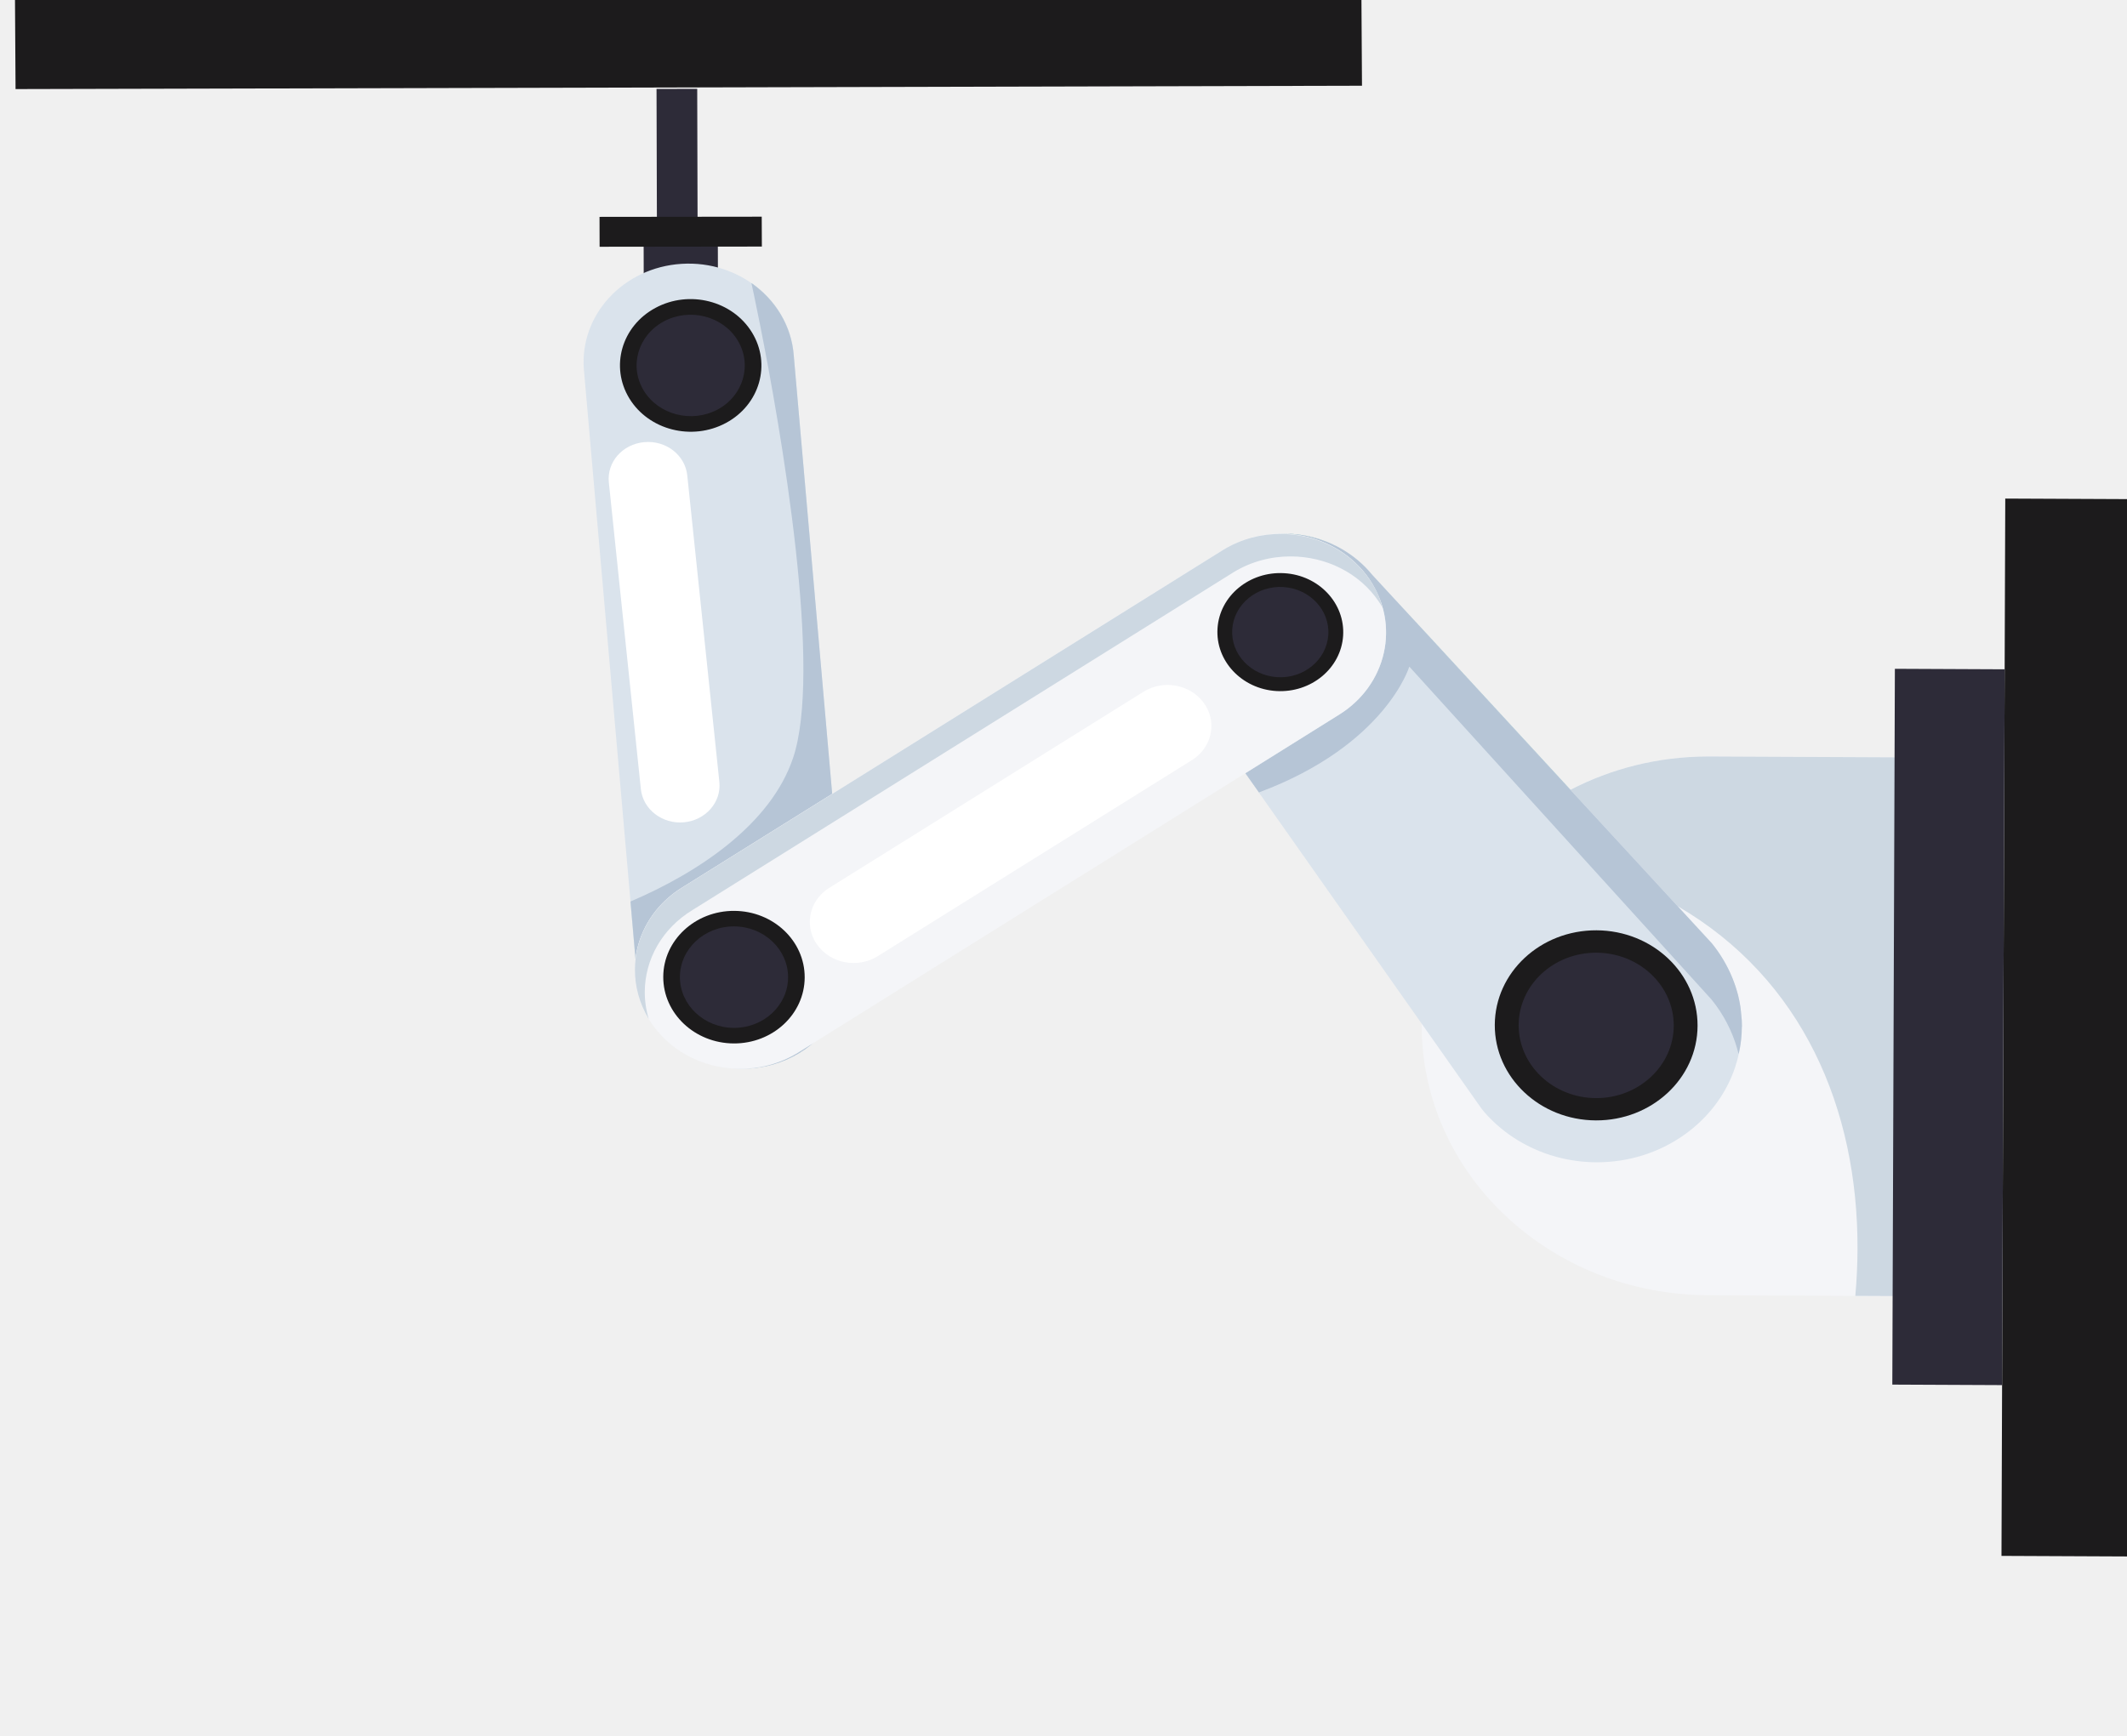
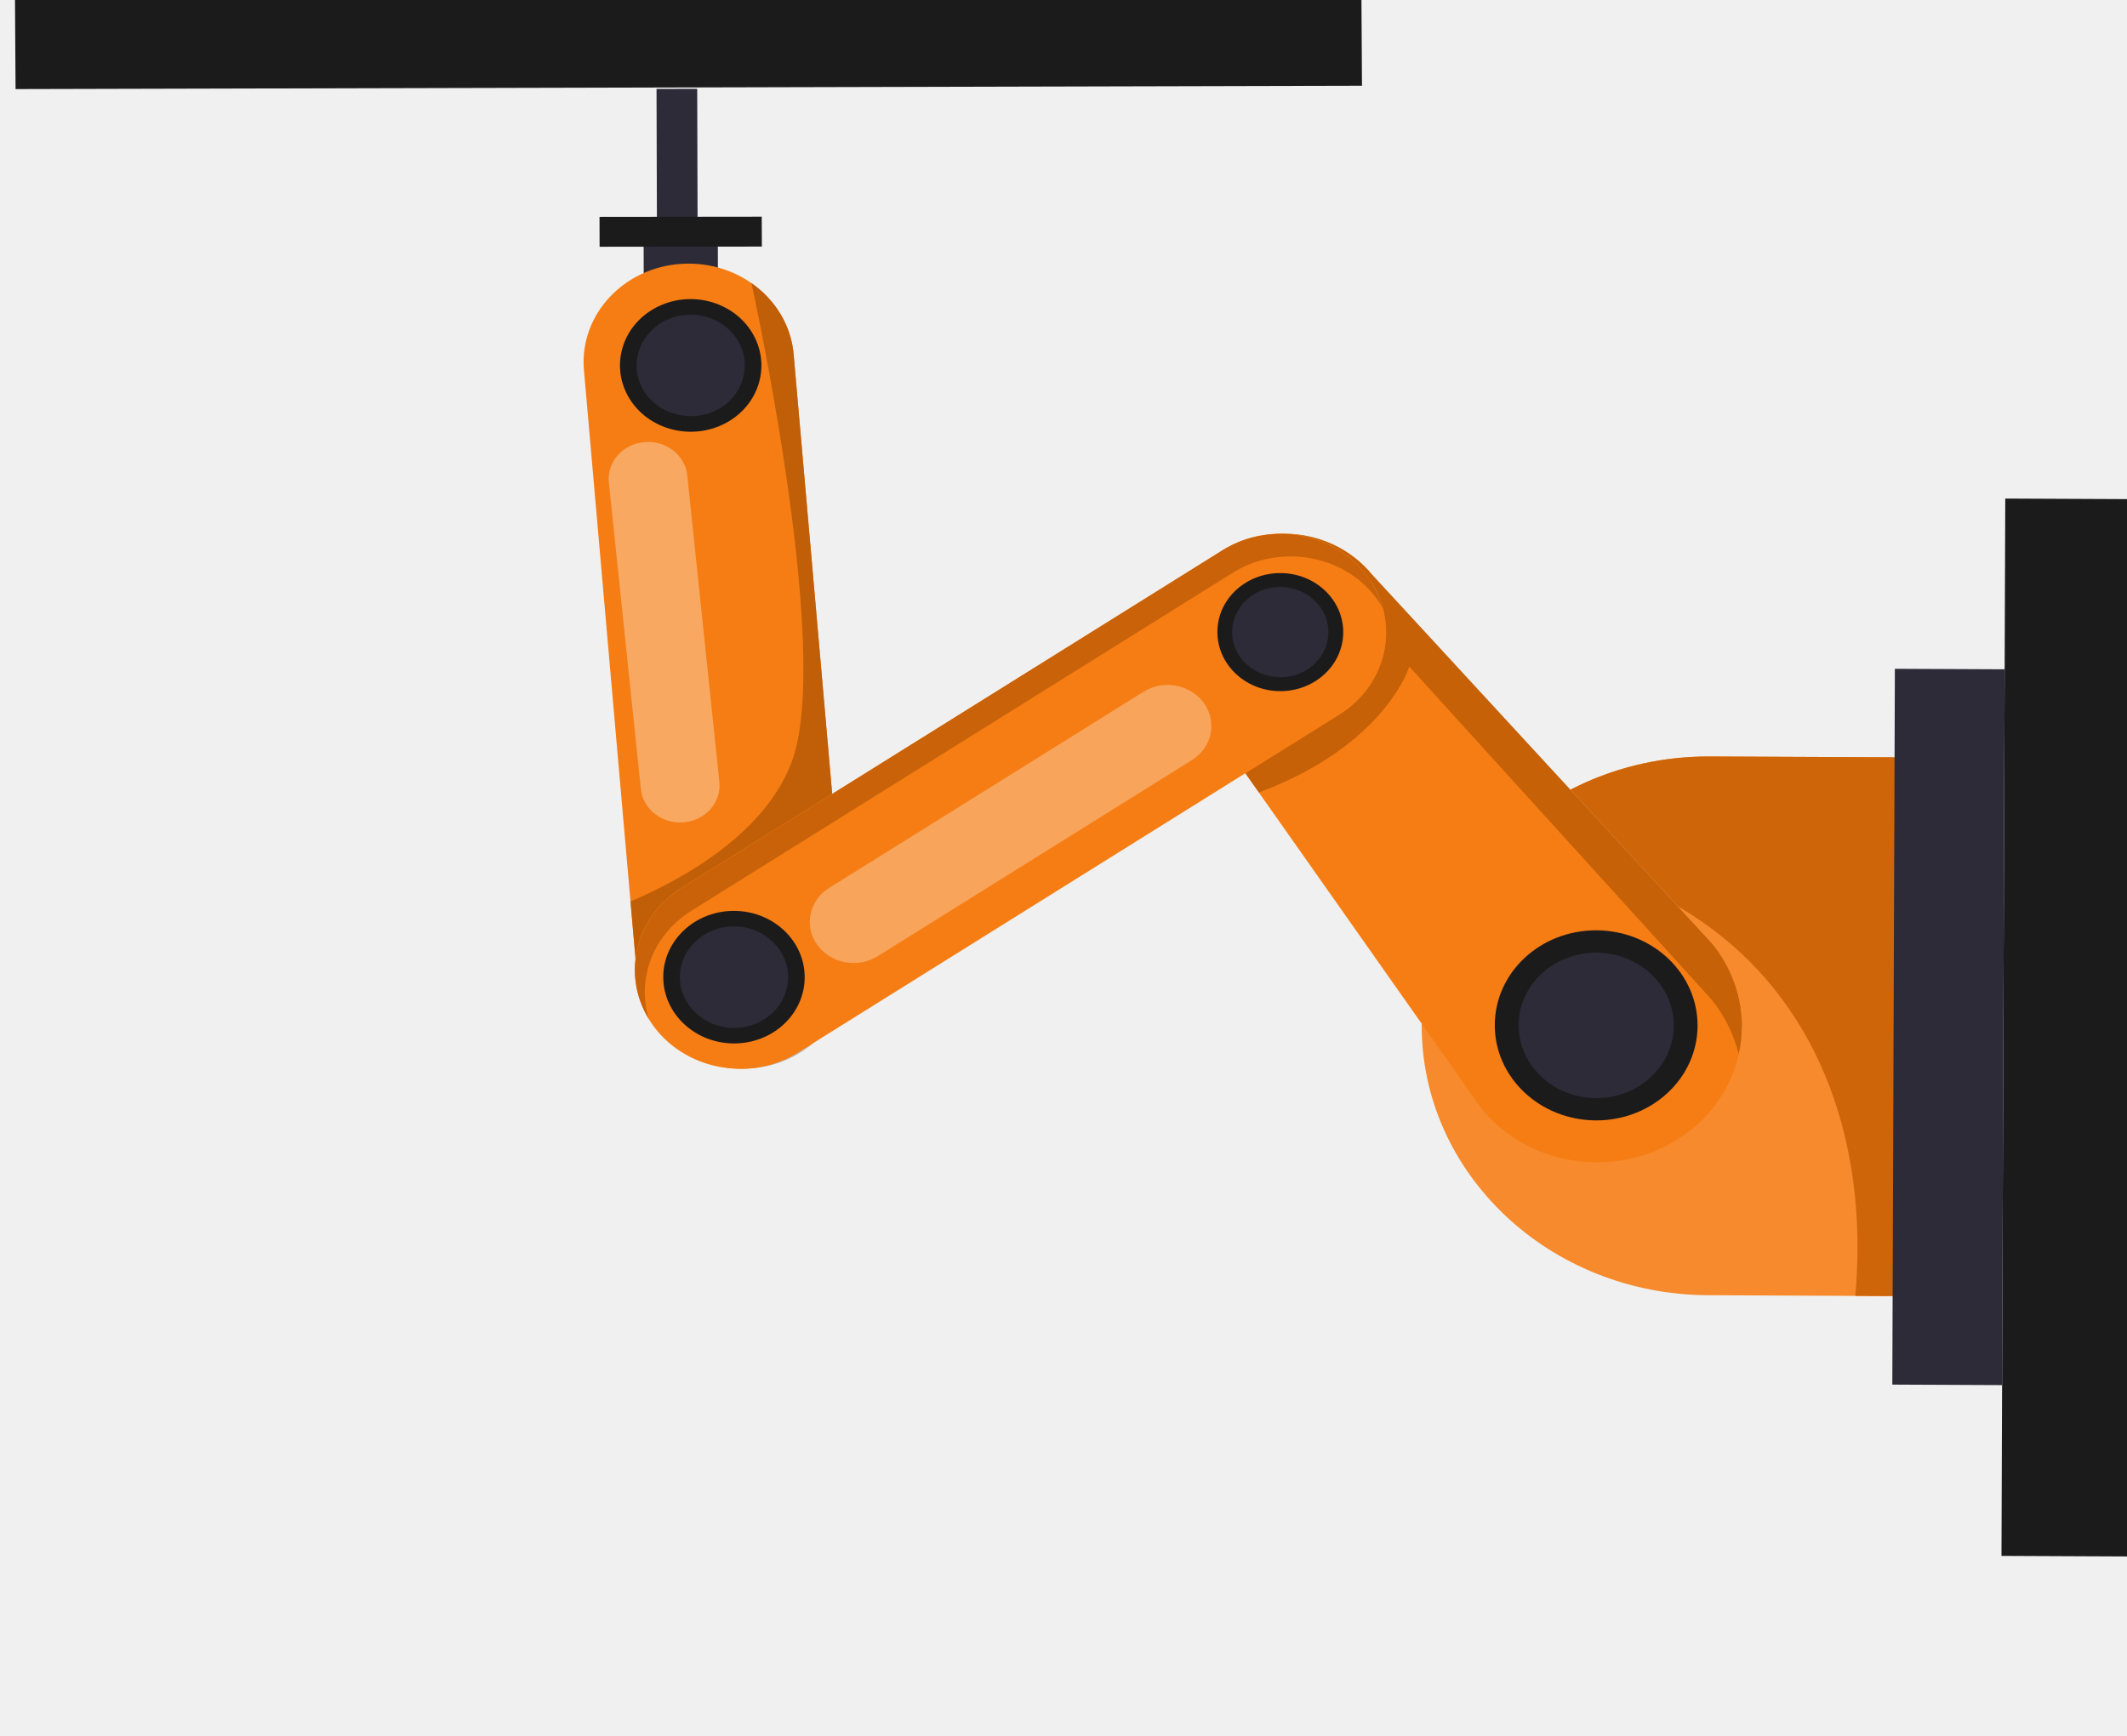
- <svg xmlns="http://www.w3.org/2000/svg" width="245mm" height="200mm" viewBox="0 0 245 200" version="1.1" id="svg2861">
+ <svg xmlns="http://www.w3.org/2000/svg" id="svg2861" version="1.1" viewBox="0 0 245 200" height="200mm" width="245mm">
  <defs id="defs2855" />
  <g id="layer1">
-     <path id="path810" style="fill:#f4f5f8;fill-opacity:1;fill-rule:nonzero;stroke:none;stroke-width:0.243" d="m 218.688,87.259 -21.738,-0.099 c -18.273,-0.083 -33.131,13.75 -33.192,30.885 -0.061,17.144 14.697,31.104 32.97,31.187 l 21.738,0.099 0.222,-62.072" />
-     <path id="path812" style="fill:#44a0a0;fill-opacity:1;fill-rule:nonzero;stroke:none;stroke-width:0.243" d="m 196.89,87.16 c -0.004,-2e-5 -0.014,-6e-5 -0.014,-6e-5 0.007,3e-5 0.014,6e-5 0.014,6e-5 m -0.057,-2.6e-4 c -0.004,-2e-5 -0.014,-6e-5 -0.021,-1e-4 0.007,4e-5 0.014,7e-5 0.021,1e-4 m -0.064,0.002 c -0.004,-2e-5 -0.007,-3e-5 -0.014,-7e-5 0.004,2e-5 0.007,4e-5 0.014,7e-5 m -0.065,-2.9e-4 c -0.004,-2e-5 -0.007,-4e-5 -0.007,-4e-5 0.003,2e-5 0.007,4e-5 0.007,4e-5" />
-     <path id="path814" style="fill:#cdd8e2;fill-opacity:1;fill-rule:nonzero;stroke:none;stroke-width:0.243" d="m 218.688,87.259 -0.222,62.072 -4.76,-0.022 c 0.162,-1.809 0.246,-3.608 0.253,-5.395 0.058,-16.175 -6.347,-31.132 -20.699,-39.492 L 180.894,90.997 c 4.686,-2.432 10.065,-3.822 15.798,-3.836 0.003,1e-5 0.004,2e-5 0.007,3e-5 0.014,7e-5 0.036,1.7e-4 0.05,2.3e-4 0.004,2e-5 0.007,4e-5 0.014,7e-5 0.014,6e-5 0.029,-0.002 0.043,-0.002 0.007,4e-5 0.014,7e-5 0.021,10e-5 0.014,7e-5 0.029,1.3e-4 0.043,2e-4 0.004,2e-5 0.014,6e-5 0.014,6e-5 0.021,1e-4 0.043,2e-4 0.057,2.6e-4 l 21.738,0.099" />
-     <path id="path816" style="fill:#1c1b1c;fill-opacity:1;fill-rule:nonzero;stroke:none;stroke-width:0.243" d="m 245.967,57.512 -0.436,121.822 -14.989,-0.068 0.436,-121.822 14.989,0.068" />
-     <path id="path818" style="fill:#2d2b38;fill-opacity:1;fill-rule:nonzero;stroke:none;stroke-width:0.243" d="m 230.908,77.116 -0.295,82.473 -12.645,-0.058 0.295,-82.473 12.645,0.058" />
-     <path id="path820" style="fill:#dae3ec;fill-opacity:1;fill-rule:nonzero;stroke:none;stroke-width:0.243" d="m 183.874,133.915 c 3.575,0.016 7.185,-1.04 10.238,-3.243 4.498,-3.24 6.741,-8.204 6.503,-13.144 l -0.027,-0.4 -0.041,-0.447 -0.049,-0.44 c -0.049,-0.344 -0.106,-0.683 -0.18,-1.022 l -0.092,-0.396 -0.028,-0.148 -0.134,-0.471 c -0.543,-1.942 -1.507,-3.816 -2.893,-5.512 l -32.436,-35.214 -6.688,-7.26 c -2.518,-3.081 -6.311,-4.706 -10.152,-4.724 -2.745,-0.013 -5.515,0.794 -7.867,2.485 -3.245,2.342 -4.971,5.834 -5.027,9.401 -0.038,2.622 0.834,5.27 2.67,7.515 l 32.999,46.866 c 0.205,0.262 0.412,0.503 0.635,0.742 0.21,0.232 0.438,0.456 0.665,0.674 1.145,1.107 2.432,2.019 3.814,2.741 0.28,0.141 0.561,0.286 0.844,0.413 0.421,0.197 0.862,0.374 1.295,0.534 0.434,0.159 0.88,0.293 1.336,0.422 1.496,0.408 3.054,0.623 4.612,0.63" />
-     <path id="path822" style="fill:#cdd8e2;fill-opacity:1;fill-rule:nonzero;stroke:none;stroke-width:0.243" d="m 200.637,118.342 c -0.002,0.518 -0.032,1.036 -0.099,1.551 0.059,-0.529 0.092,-1.061 0.094,-1.596 8.4e-4,-0.233 -0.003,-0.468 -0.012,-0.704 0.013,0.25 0.02,0.499 0.019,0.749 m -0.185,-2.414 c -0.035,-0.238 -0.082,-0.476 -0.133,-0.712 l -0.092,-0.396 -0.028,-0.148 -0.134,-0.471 c -0.049,-0.17 -0.097,-0.337 -0.152,-0.507 0.057,0.172 0.112,0.344 0.162,0.516 l 0.129,0.474 0.042,0.158 0.079,0.391 c 0.057,0.217 0.094,0.452 0.126,0.695" />
-     <path id="path824" style="fill:#4aacaa;fill-opacity:1;fill-rule:nonzero;stroke:none;stroke-width:0.243" d="m 180.881,90.981 c -0.004,0.005 -0.007,0.005 -0.014,0.007 l -16.131,-17.512 -4.204,-4.56 4.219,4.56 16.128,17.505" />
-     <path id="path826" style="fill:#cdd8e2;fill-opacity:1;fill-rule:nonzero;stroke:none;stroke-width:0.243" d="m 197.863,109.598 c -0.215,-0.309 -0.447,-0.612 -0.69,-0.909 l -3.951,-4.291 c 0.014,0.007 0.029,0.014 0.036,0.024 l 3.916,4.25 c 0.242,0.305 0.472,0.612 0.687,0.926 m -16.97,-18.601 c -0.003,0.002 -0.007,0.002 -0.014,0.005 l -0.014,-0.014 c 0.004,-0.002 0.007,-0.002 0.014,-0.007 l 0.014,0.017" />
-     <path id="path828" style="fill:#abbbce;fill-opacity:1;fill-rule:nonzero;stroke:none;stroke-width:0.243" d="m 193.26,104.422 c -0.014,-0.009 -0.029,-0.017 -0.036,-0.024 L 180.883,91.002 c 0.004,-0.002 0.007,-0.002 0.014,-0.005 l 12.367,13.425" />
-     <path id="path830" style="fill:#44a0a0;fill-opacity:1;fill-rule:nonzero;stroke:none;stroke-width:0.243" d="m 151.121,61.879 -5e-5,0.012 c -0.479,-0.117 -0.965,-0.209 -1.454,-0.275 l 5e-5,-0.014 c 0.489,0.066 0.975,0.16 1.454,0.277" />
-     <path id="path832" style="fill:#4aacaa;fill-opacity:1;fill-rule:nonzero;stroke:none;stroke-width:0.243" d="m 149.666,61.601 -4e-5,0.014 c -0.584,-0.078 -1.176,-0.121 -1.768,-0.123 -0.064,-2.9e-4 -0.125,10e-4 -0.188,10e-4 -0.168,-0.003 -0.336,-0.002 -0.504,0.003 0.236,-0.013 0.474,-0.017 0.71,-0.015 0.585,0.003 1.172,0.043 1.751,0.121" />
-     <path id="path834" style="fill:#4aacaa;fill-opacity:1;fill-rule:nonzero;stroke:none;stroke-width:0.243" d="m 154.59,63.281 c -1.087,-0.626 -2.257,-1.091 -3.47,-1.391 l 5e-5,-0.012 c 1.211,0.302 2.381,0.771 3.47,1.402" />
-     <path id="path836" style="fill:#b6c5d6;fill-opacity:1;fill-rule:nonzero;stroke:none;stroke-width:0.243" d="m 200.632,118.298 c -0.002,0.534 -0.033,1.066 -0.093,1.596 -0.059,0.518 -0.152,1.03 -0.269,1.534 l -0.043,-0.12 -0.043,-0.156 -0.129,-0.476 c -0.575,-1.919 -1.527,-3.804 -2.901,-5.498 L 162.332,76.805 c 0,0 -2.725,9.051 -17.319,14.495 l -1.563,-2.213 10.675,-6.67 c 3.571,-2.164 5.518,-5.794 5.531,-9.507 0.004,-1.198 -0.192,-2.402 -0.6,-3.571 -0.298,-0.915 -0.734,-1.785 -1.338,-2.631 -0.108,-0.153 -0.217,-0.305 -0.329,-0.451 -2.31,-3.035 -5.947,-4.705 -9.678,-4.764 0.064,2.9e-4 0.125,-10e-4 0.188,-10e-4 0.592,0.003 1.184,0.045 1.768,0.123 0.489,0.066 0.975,0.157 1.454,0.275 1.213,0.3 2.383,0.764 3.47,1.391 1.297,0.754 2.475,1.739 3.465,2.951 l 2.479,2.683 4.204,4.56 16.131,17.512 0.014,0.014 12.342,13.397 3.951,4.291 c 0.243,0.298 0.474,0.6 0.69,0.909 0.904,1.299 1.581,2.667 2.053,4.096 0.057,0.17 0.104,0.337 0.152,0.507 l 0.134,0.471 0.028,0.148 0.092,0.396 c 0.049,0.236 0.097,0.474 0.133,0.712 0.014,0.106 0.028,0.214 0.042,0.323 l 0.042,0.429 0.042,0.433 0.042,0.431 c -6e-5,0.017 0.003,0.033 0.003,0.049 0.014,0.235 0.02,0.471 0.019,0.704" />
-     <path id="path838" style="fill:#2d2b38;fill-opacity:1;fill-rule:nonzero;stroke:none;stroke-width:0.243" d="m 82.688,27.954 -8.551,0.013 0.018,6.975 8.548,-0.006 -0.018,-6.982" />
-     <path id="path840" style="fill:#2d2b38;fill-opacity:1;fill-rule:nonzero;stroke:none;stroke-width:0.243" d="m 80.31,10.24 -4.687,0.002 0.066,23.473 4.684,0.005 -0.064,-23.48" />
-     <path id="path842" style="fill:#1c1b1c;fill-opacity:1;fill-rule:nonzero;stroke:none;stroke-width:0.243" d="m 87.742,24.966 -18.685,0.021 0.009,3.444 18.69,-0.023 -0.016,-3.442" />
-     <path id="path846" style="fill:#dae3ec;fill-opacity:1;fill-rule:nonzero;stroke:none;stroke-width:0.243" d="m 73.385,112.538 c 0.454,6.269 6.243,11.005 12.914,10.572 6.683,-0.415 11.728,-5.834 11.271,-12.096 l -6.14,-70.031 c -0.462,-6.266 -6.243,-11.003 -12.924,-10.584 -6.678,0.419 -11.721,5.841 -11.256,12.115 l 6.135,70.024" />
-     <path id="path848" style="fill:#ffffff;fill-opacity:1;fill-rule:nonzero;stroke:none;stroke-width:0.243" d="m 78.778,94.745 c 2.502,-0.233 4.326,-2.316 4.081,-4.657 l -3.695,-35.311 c -0.242,-2.35 -2.469,-4.067 -4.957,-3.834 -2.5,0.222 -4.326,2.304 -4.076,4.65 l 3.687,35.321 c 0.242,2.339 2.467,4.056 4.959,3.831" />
-     <path id="path850" style="fill:#44a0a0;fill-opacity:1;fill-rule:nonzero;stroke:none;stroke-width:0.243" d="m 95.856,91.468 -1e-5,0.002 -4.426,-50.487 c -0.253,-3.455 -2.127,-6.443 -4.875,-8.36 2e-5,-0.005 3e-5,-0.007 3e-5,-0.007 2.746,1.917 4.624,4.906 4.875,8.363 l 4.426,50.489" />
-     <path id="path852" style="fill:#4aacaa;fill-opacity:1;fill-rule:nonzero;stroke:none;stroke-width:0.243" d="m 73.202,110.442 c -3e-5,0.009 -0.003,0.017 -0.003,0.026 l -0.578,-6.599 c 0.003,1e-5 0.003,1e-5 0.004,2e-5 l 0.576,6.573" />
-     <path id="path854" style="fill:#b6c5d6;fill-opacity:1;fill-rule:nonzero;stroke:none;stroke-width:0.243" d="m 95.856,91.47 -17.205,10.741 c -3.156,1.916 -5.046,4.979 -5.449,8.231 l -0.576,-6.573 c 7.745,-3.308 16.142,-8.846 18.726,-16.544 0.827,-2.468 1.173,-5.95 1.187,-9.981 0.059,-17.175 -5.878,-44.248 -5.984,-44.722 2.748,1.917 4.622,4.906 4.875,8.36 l 4.426,50.487" />
-     <path id="path856" style="fill:#44a0a0;fill-opacity:1;fill-rule:nonzero;stroke:none;stroke-width:0.243" d="m 93.575,120.24 c -1.565,1.318 -3.508,2.263 -5.675,2.672 -0.517,0.101 -1.054,0.172 -1.596,0.198 -0.057,0.005 -0.11,0.007 -0.166,0.011 0.05,-0.005 0.108,-0.007 0.161,-0.011 2.808,-0.173 5.326,-1.231 7.269,-2.862 l 0.007,-0.007" />
-     <path id="path858" style="fill:#b6c5d6;fill-opacity:1;fill-rule:nonzero;stroke:none;stroke-width:0.243" d="m 93.568,120.248 c -1.943,1.632 -4.461,2.689 -7.269,2.862 -0.05,0.005 -0.108,0.007 -0.161,0.011 -0.098,0.004 -0.193,0.009 -0.289,0.011 2.065,-0.092 4.132,-0.68 5.993,-1.807 l 1.725,-1.077" />
-     <path id="path860" style="fill:#f4f5f8;fill-opacity:1;fill-rule:nonzero;stroke:none;stroke-width:0.243" d="m 154.123,82.417 c 5.62,-3.407 7.221,-10.445 3.582,-15.723 -3.642,-5.278 -11.148,-6.793 -16.763,-3.377 L 78.651,102.211 c -5.615,3.411 -7.223,10.452 -3.577,15.73 3.637,5.278 11.141,6.788 16.768,3.384 L 154.123,82.417" />
-     <path id="path862" style="fill:#99acc5;fill-opacity:1;fill-rule:nonzero;stroke:none;stroke-width:0.243" d="m 159.055,69.339 c -0.321,-0.912 -0.769,-1.8 -1.35,-2.645 -0.103,-0.149 -0.207,-0.295 -0.317,-0.437 0.113,0.146 0.222,0.298 0.329,0.451 0.605,0.846 1.04,1.716 1.338,2.631" />
-     <path id="path864" style="fill:#cdd8e2;fill-opacity:1;fill-rule:nonzero;stroke:none;stroke-width:0.243" d="m 159.251,70.035 c -0.122,-0.229 -0.249,-0.465 -0.419,-0.701 -2.281,-3.384 -6.161,-5.207 -10.128,-5.225 -2.258,-0.01 -4.553,0.568 -6.608,1.818 l -62.313,38.915 c -3.561,2.157 -5.5,5.747 -5.514,9.438 -0.004,1.043 0.148,2.096 0.458,3.124 -1.083,-1.792 -1.602,-3.753 -1.595,-5.688 0.013,-3.71 1.956,-7.331 5.534,-9.504 L 140.934,63.332 c 2.054,-1.245 4.347,-1.823 6.61,-1.813 3.786,0.017 7.491,1.68 9.843,4.739 0.11,0.142 0.215,0.288 0.317,0.437 0.582,0.845 1.03,1.733 1.35,2.645 0.072,0.229 0.139,0.46 0.196,0.695" />
-     <path id="path866" style="fill:#ffffff;fill-opacity:1;fill-rule:nonzero;stroke:none;stroke-width:0.243" d="m 139.534,83.655 c -0.005,1.521 -0.791,3.01 -2.24,3.921 l -36.186,22.588 c -2.311,1.449 -5.44,0.856 -6.983,-1.319 -0.577,-0.81 -0.849,-1.727 -0.846,-2.631 0.005,-1.523 0.791,-3.014 2.242,-3.919 L 131.705,79.707 c 2.316,-1.447 5.435,-0.849 6.983,1.319 0.577,0.81 0.849,1.725 0.846,2.629" />
-     <path id="path868" style="fill:#1c1b1c;fill-opacity:1;fill-rule:nonzero;stroke:none;stroke-width:0.243" d="m 154.708,73.263 c 0.249,-3.747 -2.79,-6.988 -6.779,-7.22 -3.993,-0.242 -7.446,2.603 -7.688,6.347 -0.254,3.747 2.783,6.988 6.779,7.23 3.996,0.232 7.434,-2.607 7.688,-6.356" />
-     <path id="path870" style="fill:#2d2b38;fill-opacity:1;fill-rule:nonzero;stroke:none;stroke-width:0.243" d="m 147.126,78.021 c -3.058,-0.186 -5.385,-2.663 -5.189,-5.527 0.194,-2.857 2.833,-5.044 5.881,-4.858 3.048,0.188 5.375,2.666 5.184,5.523 -0.194,2.866 -2.826,5.048 -5.876,4.863" />
-     <path id="path872" style="fill:#1c1b1c;fill-opacity:1;fill-rule:nonzero;stroke:none;stroke-width:0.243" d="m 84.572,104.948 c -4.496,-0.02 -8.159,3.386 -8.174,7.599 -0.015,4.218 3.623,7.655 8.119,7.676 4.499,0.02 8.156,-3.383 8.172,-7.602 0.015,-4.214 -3.618,-7.653 -8.117,-7.673" />
-     <path id="path874" style="fill:#2d2b38;fill-opacity:1;fill-rule:nonzero;stroke:none;stroke-width:0.243" d="m 90.777,112.612 c -0.011,3.223 -2.818,5.835 -6.253,5.819 -3.435,-0.016 -6.218,-2.653 -6.206,-5.876 0.011,-3.22 2.813,-5.835 6.248,-5.819 3.435,0.016 6.223,2.655 6.211,5.876" />
-     <path id="path876" style="fill:#1c1b1c;fill-opacity:1;fill-rule:nonzero;stroke:none;stroke-width:0.243" d="m 183.899,107.188 c -6.456,-0.029 -11.699,4.848 -11.721,10.9 -0.022,6.048 5.187,10.972 11.643,11.002 6.443,0.029 11.692,-4.848 11.714,-10.896 0.022,-6.052 -5.192,-10.977 -11.635,-11.006" />
-     <path id="path878" style="fill:#2d2b38;fill-opacity:1;fill-rule:nonzero;stroke:none;stroke-width:0.243" d="m 192.792,118.182 c -0.017,4.616 -4.039,8.362 -8.962,8.34 -4.928,-0.022 -8.919,-3.805 -8.902,-8.421 0.017,-4.626 4.034,-8.355 8.962,-8.333 4.923,0.022 8.919,3.788 8.902,8.414" />
-     <path id="path880" style="fill:#1c1b1c;fill-opacity:1;fill-rule:nonzero;stroke:none;stroke-width:0.243" d="m 75.498,35.475 c -3.899,2.094 -5.243,6.77 -3.003,10.434 2.233,3.654 7.216,4.92 11.117,2.826 3.902,-2.094 5.251,-6.763 3.006,-10.429 -2.233,-3.659 -7.221,-4.936 -11.12,-2.831" />
-     <path id="path882" style="fill:#2d2b38;fill-opacity:1;fill-rule:nonzero;stroke:none;stroke-width:0.243" d="m 84.956,39.198 c 1.716,2.804 0.684,6.385 -2.294,7.986 -2.981,1.594 -6.797,0.621 -8.51,-2.179 -1.709,-2.793 -0.675,-6.366 2.304,-7.97 2.971,-1.599 6.797,-0.633 8.5,2.162" />
-     <path d="M 1.707,-3.17 156.796,-3.556 156.882,9.878 1.792,10.264 1.707,-3.17" style="fill:#1c1b1c;fill-opacity:1;fill-rule:nonzero;stroke:none;stroke-width:0.26" id="path816-0" />
+     <path d="m 218.688,87.259 -21.738,-0.099 c -18.273,-0.083 -33.131,13.75 -33.192,30.885 -0.061,17.144 14.697,31.104 32.97,31.187 l 21.738,0.099 0.222,-62.072" style="fill:#f68a2c;fill-opacity:1;fill-rule:nonzero;stroke:none;stroke-width:0.243" id="path810" />
+     <path d="m 196.89,87.16 c -0.004,-2e-5 -0.014,-6e-5 -0.014,-6e-5 0.007,3e-5 0.014,6e-5 0.014,6e-5 m -0.057,-2.6e-4 c -0.004,-2e-5 -0.014,-6e-5 -0.021,-1e-4 0.007,4e-5 0.014,7e-5 0.021,1e-4 m -0.064,0.002 c -0.004,-2e-5 -0.007,-3e-5 -0.014,-7e-5 0.004,2e-5 0.007,4e-5 0.014,7e-5 m -0.065,-2.9e-4 c -0.004,-2e-5 -0.007,-4e-5 -0.007,-4e-5 0.003,2e-5 0.007,4e-5 0.007,4e-5" style="fill:#44a0a0;fill-opacity:1;fill-rule:nonzero;stroke:none;stroke-width:0.243" id="path812" />
+     <path d="m 218.688,87.259 -0.222,62.072 -4.76,-0.022 c 0.162,-1.809 0.246,-3.608 0.253,-5.395 0.058,-16.175 -6.347,-31.132 -20.699,-39.492 L 180.894,90.997 c 4.686,-2.432 10.065,-3.822 15.798,-3.836 0.003,1e-5 0.004,2e-5 0.007,3e-5 0.014,7e-5 0.036,1.7e-4 0.05,2.3e-4 0.004,2e-5 0.007,4e-5 0.014,7e-5 0.014,6e-5 0.029,-0.002 0.043,-0.002 0.007,4e-5 0.014,7e-5 0.021,10e-5 0.014,7e-5 0.029,1.3e-4 0.043,2e-4 0.004,2e-5 0.014,6e-5 0.014,6e-5 0.021,1e-4 0.043,2e-4 0.057,2.6e-4 l 21.738,0.099" style="fill:#ce6509;fill-opacity:1;fill-rule:nonzero;stroke:none;stroke-width:0.243" id="path814" />
+     <path d="m 245.967,57.512 -0.436,121.822 -14.989,-0.068 0.436,-121.822 14.989,0.068" style="fill:#1c1b1c;fill-opacity:1;fill-rule:nonzero;stroke:none;stroke-width:0.243" id="path816" />
+     <path d="m 230.908,77.116 -0.295,82.473 -12.645,-0.058 0.295,-82.473 12.645,0.058" style="fill:#2d2b38;fill-opacity:1;fill-rule:nonzero;stroke:none;stroke-width:0.243" id="path818" />
+     <path d="m 183.874,133.915 c 3.575,0.016 7.185,-1.04 10.238,-3.243 4.498,-3.24 6.741,-8.204 6.503,-13.144 l -0.027,-0.4 -0.041,-0.447 -0.049,-0.44 c -0.049,-0.344 -0.106,-0.683 -0.18,-1.022 l -0.092,-0.396 -0.028,-0.148 -0.134,-0.471 c -0.543,-1.942 -1.507,-3.816 -2.893,-5.512 l -32.436,-35.214 -6.688,-7.26 c -2.518,-3.081 -6.311,-4.706 -10.152,-4.724 -2.745,-0.013 -5.515,0.794 -7.867,2.485 -3.245,2.342 -4.971,5.834 -5.027,9.401 -0.038,2.622 0.834,5.27 2.67,7.515 l 32.999,46.866 c 0.205,0.262 0.412,0.503 0.635,0.742 0.21,0.232 0.438,0.456 0.665,0.674 1.145,1.107 2.432,2.019 3.814,2.741 0.28,0.141 0.561,0.286 0.844,0.413 0.421,0.197 0.862,0.374 1.295,0.534 0.434,0.159 0.88,0.293 1.336,0.422 1.496,0.408 3.054,0.623 4.612,0.63" style="fill:#f57d14;fill-opacity:1;fill-rule:nonzero;stroke:none;stroke-width:0.243" id="path820" />
+     <path d="m 200.637,118.342 c -0.002,0.518 -0.032,1.036 -0.099,1.551 0.059,-0.529 0.092,-1.061 0.094,-1.596 8.4e-4,-0.233 -0.003,-0.468 -0.012,-0.704 0.013,0.25 0.02,0.499 0.019,0.749 m -0.185,-2.414 c -0.035,-0.238 -0.082,-0.476 -0.133,-0.712 l -0.092,-0.396 -0.028,-0.148 -0.134,-0.471 c -0.049,-0.17 -0.097,-0.337 -0.152,-0.507 0.057,0.172 0.112,0.344 0.162,0.516 l 0.129,0.474 0.042,0.158 0.079,0.391 c 0.057,0.217 0.094,0.452 0.126,0.695" style="fill:#cdd8e2;fill-opacity:1;fill-rule:nonzero;stroke:none;stroke-width:0.243" id="path822" />
+     <path d="m 180.881,90.981 c -0.004,0.005 -0.007,0.005 -0.014,0.007 l -16.131,-17.512 -4.204,-4.56 4.219,4.56 16.128,17.505" style="fill:#4aacaa;fill-opacity:1;fill-rule:nonzero;stroke:none;stroke-width:0.243" id="path824" />
+     <path d="m 197.863,109.598 c -0.215,-0.309 -0.447,-0.612 -0.69,-0.909 l -3.951,-4.291 c 0.014,0.007 0.029,0.014 0.036,0.024 l 3.916,4.25 c 0.242,0.305 0.472,0.612 0.687,0.926 m -16.97,-18.601 c -0.003,0.002 -0.007,0.002 -0.014,0.005 l -0.014,-0.014 c 0.004,-0.002 0.007,-0.002 0.014,-0.007 l 0.014,0.017" style="fill:#cdd8e2;fill-opacity:1;fill-rule:nonzero;stroke:none;stroke-width:0.243" id="path826" />
+     <path d="m 193.26,104.422 c -0.014,-0.009 -0.029,-0.017 -0.036,-0.024 L 180.883,91.002 c 0.004,-0.002 0.007,-0.002 0.014,-0.005 l 12.367,13.425" style="fill:#abbbce;fill-opacity:1;fill-rule:nonzero;stroke:none;stroke-width:0.243" id="path828" />
+     <path d="m 151.121,61.879 -5e-5,0.012 c -0.479,-0.117 -0.965,-0.209 -1.454,-0.275 l 5e-5,-0.014 c 0.489,0.066 0.975,0.16 1.454,0.277" style="fill:#44a0a0;fill-opacity:1;fill-rule:nonzero;stroke:none;stroke-width:0.243" id="path830" />
+     <path d="m 149.666,61.601 -4e-5,0.014 c -0.584,-0.078 -1.176,-0.121 -1.768,-0.123 -0.064,-2.9e-4 -0.125,10e-4 -0.188,10e-4 -0.168,-0.003 -0.336,-0.002 -0.504,0.003 0.236,-0.013 0.474,-0.017 0.71,-0.015 0.585,0.003 1.172,0.043 1.751,0.121" style="fill:#4aacaa;fill-opacity:1;fill-rule:nonzero;stroke:none;stroke-width:0.243" id="path832" />
+     <path d="m 154.59,63.281 c -1.087,-0.626 -2.257,-1.091 -3.47,-1.391 l 5e-5,-0.012 c 1.211,0.302 2.381,0.771 3.47,1.402" style="fill:#4aacaa;fill-opacity:1;fill-rule:nonzero;stroke:none;stroke-width:0.243" id="path834" />
+     <path d="m 200.632,118.298 c -0.002,0.534 -0.033,1.066 -0.093,1.596 -0.059,0.518 -0.152,1.03 -0.269,1.534 l -0.043,-0.12 -0.043,-0.156 -0.129,-0.476 c -0.575,-1.919 -1.527,-3.804 -2.901,-5.498 L 162.332,76.805 c 0,0 -2.725,9.051 -17.319,14.495 l -1.563,-2.213 10.675,-6.67 c 3.571,-2.164 5.518,-5.794 5.531,-9.507 0.004,-1.198 -0.192,-2.402 -0.6,-3.571 -0.298,-0.915 -0.734,-1.785 -1.338,-2.631 -0.108,-0.153 -0.217,-0.305 -0.329,-0.451 -2.31,-3.035 -5.947,-4.705 -9.678,-4.764 0.064,2.9e-4 0.125,-10e-4 0.188,-10e-4 0.592,0.003 1.184,0.045 1.768,0.123 0.489,0.066 0.975,0.157 1.454,0.275 1.213,0.3 2.383,0.764 3.47,1.391 1.297,0.754 2.475,1.739 3.465,2.951 l 2.479,2.683 4.204,4.56 16.131,17.512 0.014,0.014 12.342,13.397 3.951,4.291 c 0.243,0.298 0.474,0.6 0.69,0.909 0.904,1.299 1.581,2.667 2.053,4.096 0.057,0.17 0.104,0.337 0.152,0.507 l 0.134,0.471 0.028,0.148 0.092,0.396 c 0.049,0.236 0.097,0.474 0.133,0.712 0.014,0.106 0.028,0.214 0.042,0.323 l 0.042,0.429 0.042,0.433 0.042,0.431 c -6e-5,0.017 0.003,0.033 0.003,0.049 0.014,0.235 0.02,0.471 0.019,0.704" style="fill:#c66108;fill-opacity:1;fill-rule:nonzero;stroke:none;stroke-width:0.243" id="path836" />
+     <path d="m 82.688,27.954 -8.551,0.013 0.018,6.975 8.548,-0.006 -0.018,-6.982" style="fill:#2d2b38;fill-opacity:1;fill-rule:nonzero;stroke:none;stroke-width:0.243" id="path838" />
+     <path d="m 80.31,10.24 -4.687,0.002 0.066,23.473 4.684,0.005 -0.064,-23.48" style="fill:#2d2b38;fill-opacity:1;fill-rule:nonzero;stroke:none;stroke-width:0.243" id="path840" />
+     <path d="m 87.742,24.966 -18.685,0.021 0.009,3.444 18.69,-0.023 -0.016,-3.442" style="fill:#1c1b1c;fill-opacity:1;fill-rule:nonzero;stroke:none;stroke-width:0.243" id="path842" />
+     <path d="m 73.385,112.538 c 0.454,6.269 6.243,11.005 12.914,10.572 6.683,-0.415 11.728,-5.834 11.271,-12.096 l -6.14,-70.031 c -0.462,-6.266 -6.243,-11.003 -12.924,-10.584 -6.678,0.419 -11.721,5.841 -11.256,12.115 l 6.135,70.024" style="fill:#f57d14;fill-opacity:1;fill-rule:nonzero;stroke:none;stroke-width:0.243" id="path846" />
+     <path d="m 78.778,94.745 c 2.502,-0.233 4.326,-2.316 4.081,-4.657 l -3.695,-35.311 c -0.242,-2.35 -2.469,-4.067 -4.957,-3.834 -2.5,0.222 -4.326,2.304 -4.076,4.65 l 3.687,35.321 c 0.242,2.339 2.467,4.056 4.959,3.831" style="fill:#f8a861;fill-opacity:1;fill-rule:nonzero;stroke:none;stroke-width:0.243" id="path848" />
+     <path d="m 95.856,91.468 -1e-5,0.002 -4.426,-50.487 c -0.253,-3.455 -2.127,-6.443 -4.875,-8.36 2e-5,-0.005 3e-5,-0.007 3e-5,-0.007 2.746,1.917 4.624,4.906 4.875,8.363 l 4.426,50.489" style="fill:#44a0a0;fill-opacity:1;fill-rule:nonzero;stroke:none;stroke-width:0.243" id="path850" />
+     <path d="m 73.202,110.442 c -3e-5,0.009 -0.003,0.017 -0.003,0.026 l -0.578,-6.599 c 0.003,1e-5 0.003,1e-5 0.004,2e-5 l 0.576,6.573" style="fill:#4aacaa;fill-opacity:1;fill-rule:nonzero;stroke:none;stroke-width:0.243" id="path852" />
+     <path d="m 95.856,91.47 -17.205,10.741 c -3.156,1.916 -5.046,4.979 -5.449,8.231 l -0.576,-6.573 c 7.745,-3.308 16.142,-8.846 18.726,-16.544 0.827,-2.468 1.173,-5.95 1.187,-9.981 0.059,-17.175 -5.878,-44.248 -5.984,-44.722 2.748,1.917 4.622,4.906 4.875,8.36 l 4.426,50.487" style="fill:#c15f08;fill-opacity:1;fill-rule:nonzero;stroke:none;stroke-width:0.243" id="path854" />
+     <path d="m 93.575,120.24 c -1.565,1.318 -3.508,2.263 -5.675,2.672 -0.517,0.101 -1.054,0.172 -1.596,0.198 -0.057,0.005 -0.11,0.007 -0.166,0.011 0.05,-0.005 0.108,-0.007 0.161,-0.011 2.808,-0.173 5.326,-1.231 7.269,-2.862 l 0.007,-0.007" style="fill:#44a0a0;fill-opacity:1;fill-rule:nonzero;stroke:none;stroke-width:0.243" id="path856" />
+     <path d="m 93.568,120.248 c -1.943,1.632 -4.461,2.689 -7.269,2.862 -0.05,0.005 -0.108,0.007 -0.161,0.011 -0.098,0.004 -0.193,0.009 -0.289,0.011 2.065,-0.092 4.132,-0.68 5.993,-1.807 l 1.725,-1.077" style="fill:#b6c5d6;fill-opacity:1;fill-rule:nonzero;stroke:none;stroke-width:0.243" id="path858" />
+     <path d="m 154.123,82.417 c 5.62,-3.407 7.221,-10.445 3.582,-15.723 -3.642,-5.278 -11.148,-6.793 -16.763,-3.377 L 78.651,102.211 c -5.615,3.411 -7.223,10.452 -3.577,15.73 3.637,5.278 11.141,6.788 16.768,3.384 L 154.123,82.417" style="fill:#f57d14;fill-opacity:1;fill-rule:nonzero;stroke:none;stroke-width:0.243" id="path860" />
+     <path d="m 159.055,69.339 c -0.321,-0.912 -0.769,-1.8 -1.35,-2.645 -0.103,-0.149 -0.207,-0.295 -0.317,-0.437 0.113,0.146 0.222,0.298 0.329,0.451 0.605,0.846 1.04,1.716 1.338,2.631" style="fill:#99acc5;fill-opacity:1;fill-rule:nonzero;stroke:none;stroke-width:0.243" id="path862" />
+     <path d="m 159.251,70.035 c -0.122,-0.229 -0.249,-0.465 -0.419,-0.701 -2.281,-3.384 -6.161,-5.207 -10.128,-5.225 -2.258,-0.01 -4.553,0.568 -6.608,1.818 l -62.313,38.915 c -3.561,2.157 -5.5,5.747 -5.514,9.438 -0.004,1.043 0.148,2.096 0.458,3.124 -1.083,-1.792 -1.602,-3.753 -1.595,-5.688 0.013,-3.71 1.956,-7.331 5.534,-9.504 L 140.934,63.332 c 2.054,-1.245 4.347,-1.823 6.61,-1.813 3.786,0.017 7.491,1.68 9.843,4.739 0.11,0.142 0.215,0.288 0.317,0.437 0.582,0.845 1.03,1.733 1.35,2.645 0.072,0.229 0.139,0.46 0.196,0.695" style="fill:#c96209;fill-opacity:1;fill-rule:nonzero;stroke:none;stroke-width:0.243" id="path864" />
+     <path d="m 139.534,83.655 c -0.005,1.521 -0.791,3.01 -2.24,3.921 l -36.186,22.588 c -2.311,1.449 -5.44,0.856 -6.983,-1.319 -0.577,-0.81 -0.849,-1.727 -0.846,-2.631 0.005,-1.523 0.791,-3.014 2.242,-3.919 L 131.705,79.707 c 2.316,-1.447 5.435,-0.849 6.983,1.319 0.577,0.81 0.849,1.725 0.846,2.629" style="fill:#f8a45b;fill-opacity:1;fill-rule:nonzero;stroke:none;stroke-width:0.243" id="path866" />
+     <path d="m 154.708,73.263 c 0.249,-3.747 -2.79,-6.988 -6.779,-7.22 -3.993,-0.242 -7.446,2.603 -7.688,6.347 -0.254,3.747 2.783,6.988 6.779,7.23 3.996,0.232 7.434,-2.607 7.688,-6.356" style="fill:#1c1b1c;fill-opacity:1;fill-rule:nonzero;stroke:none;stroke-width:0.243" id="path868" />
+     <path d="m 147.126,78.021 c -3.058,-0.186 -5.385,-2.663 -5.189,-5.527 0.194,-2.857 2.833,-5.044 5.881,-4.858 3.048,0.188 5.375,2.666 5.184,5.523 -0.194,2.866 -2.826,5.048 -5.876,4.863" style="fill:#2d2b38;fill-opacity:1;fill-rule:nonzero;stroke:none;stroke-width:0.243" id="path870" />
+     <path d="m 84.572,104.948 c -4.496,-0.02 -8.159,3.386 -8.174,7.599 -0.015,4.218 3.623,7.655 8.119,7.676 4.499,0.02 8.156,-3.383 8.172,-7.602 0.015,-4.214 -3.618,-7.653 -8.117,-7.673" style="fill:#1c1b1c;fill-opacity:1;fill-rule:nonzero;stroke:none;stroke-width:0.243" id="path872" />
+     <path d="m 90.777,112.612 c -0.011,3.223 -2.818,5.835 -6.253,5.819 -3.435,-0.016 -6.218,-2.653 -6.206,-5.876 0.011,-3.22 2.813,-5.835 6.248,-5.819 3.435,0.016 6.223,2.655 6.211,5.876" style="fill:#2d2b38;fill-opacity:1;fill-rule:nonzero;stroke:none;stroke-width:0.243" id="path874" />
+     <path d="m 183.899,107.188 c -6.456,-0.029 -11.699,4.848 -11.721,10.9 -0.022,6.048 5.187,10.972 11.643,11.002 6.443,0.029 11.692,-4.848 11.714,-10.896 0.022,-6.052 -5.192,-10.977 -11.635,-11.006" style="fill:#1c1b1c;fill-opacity:1;fill-rule:nonzero;stroke:none;stroke-width:0.243" id="path876" />
+     <path d="m 192.792,118.182 c -0.017,4.616 -4.039,8.362 -8.962,8.34 -4.928,-0.022 -8.919,-3.805 -8.902,-8.421 0.017,-4.626 4.034,-8.355 8.962,-8.333 4.923,0.022 8.919,3.788 8.902,8.414" style="fill:#2d2b38;fill-opacity:1;fill-rule:nonzero;stroke:none;stroke-width:0.243" id="path878" />
+     <path d="m 75.498,35.475 c -3.899,2.094 -5.243,6.77 -3.003,10.434 2.233,3.654 7.216,4.92 11.117,2.826 3.902,-2.094 5.251,-6.763 3.006,-10.429 -2.233,-3.659 -7.221,-4.936 -11.12,-2.831" style="fill:#1c1b1c;fill-opacity:1;fill-rule:nonzero;stroke:none;stroke-width:0.243" id="path880" />
+     <path d="m 84.956,39.198 c 1.716,2.804 0.684,6.385 -2.294,7.986 -2.981,1.594 -6.797,0.621 -8.51,-2.179 -1.709,-2.793 -0.675,-6.366 2.304,-7.97 2.971,-1.599 6.797,-0.633 8.5,2.162" style="fill:#2d2b38;fill-opacity:1;fill-rule:nonzero;stroke:none;stroke-width:0.243" id="path882" />
+     <path id="path816-0" style="fill:#1c1b1c;fill-opacity:1;fill-rule:nonzero;stroke:none;stroke-width:0.26" d="M 1.707,-3.17 156.796,-3.556 156.882,9.878 1.792,10.264 1.707,-3.17" />
  </g>
</svg>
